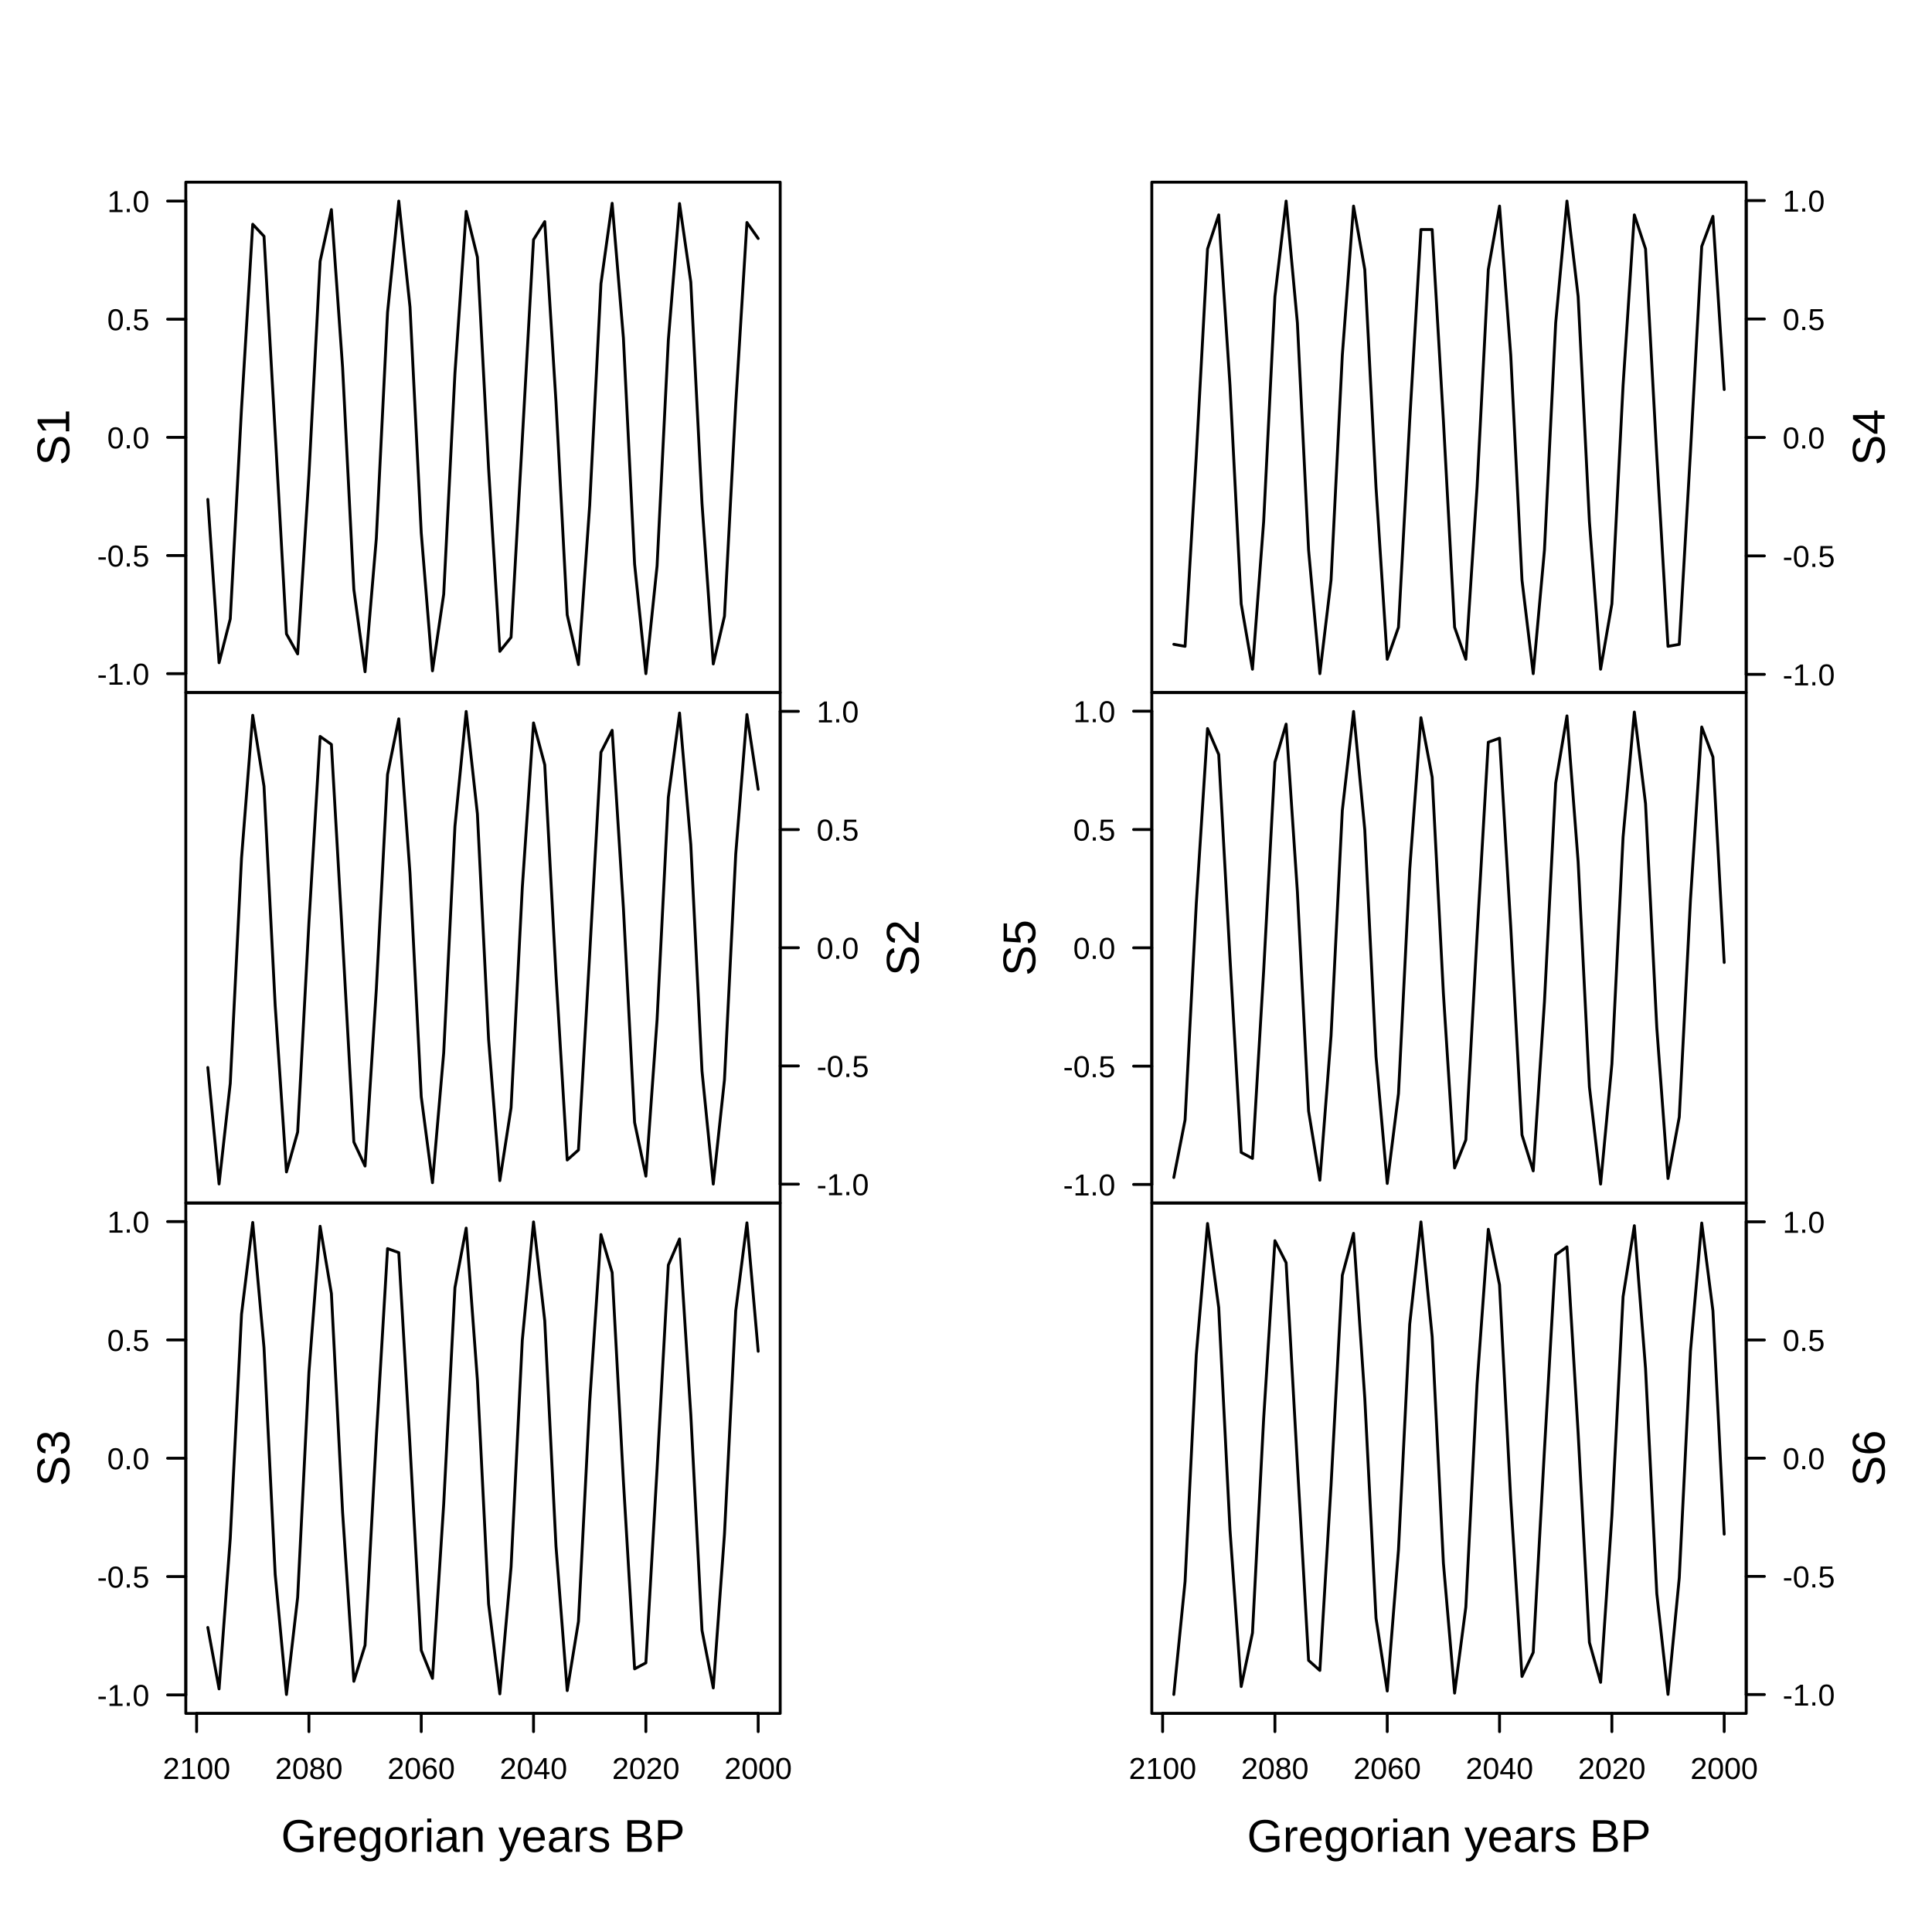
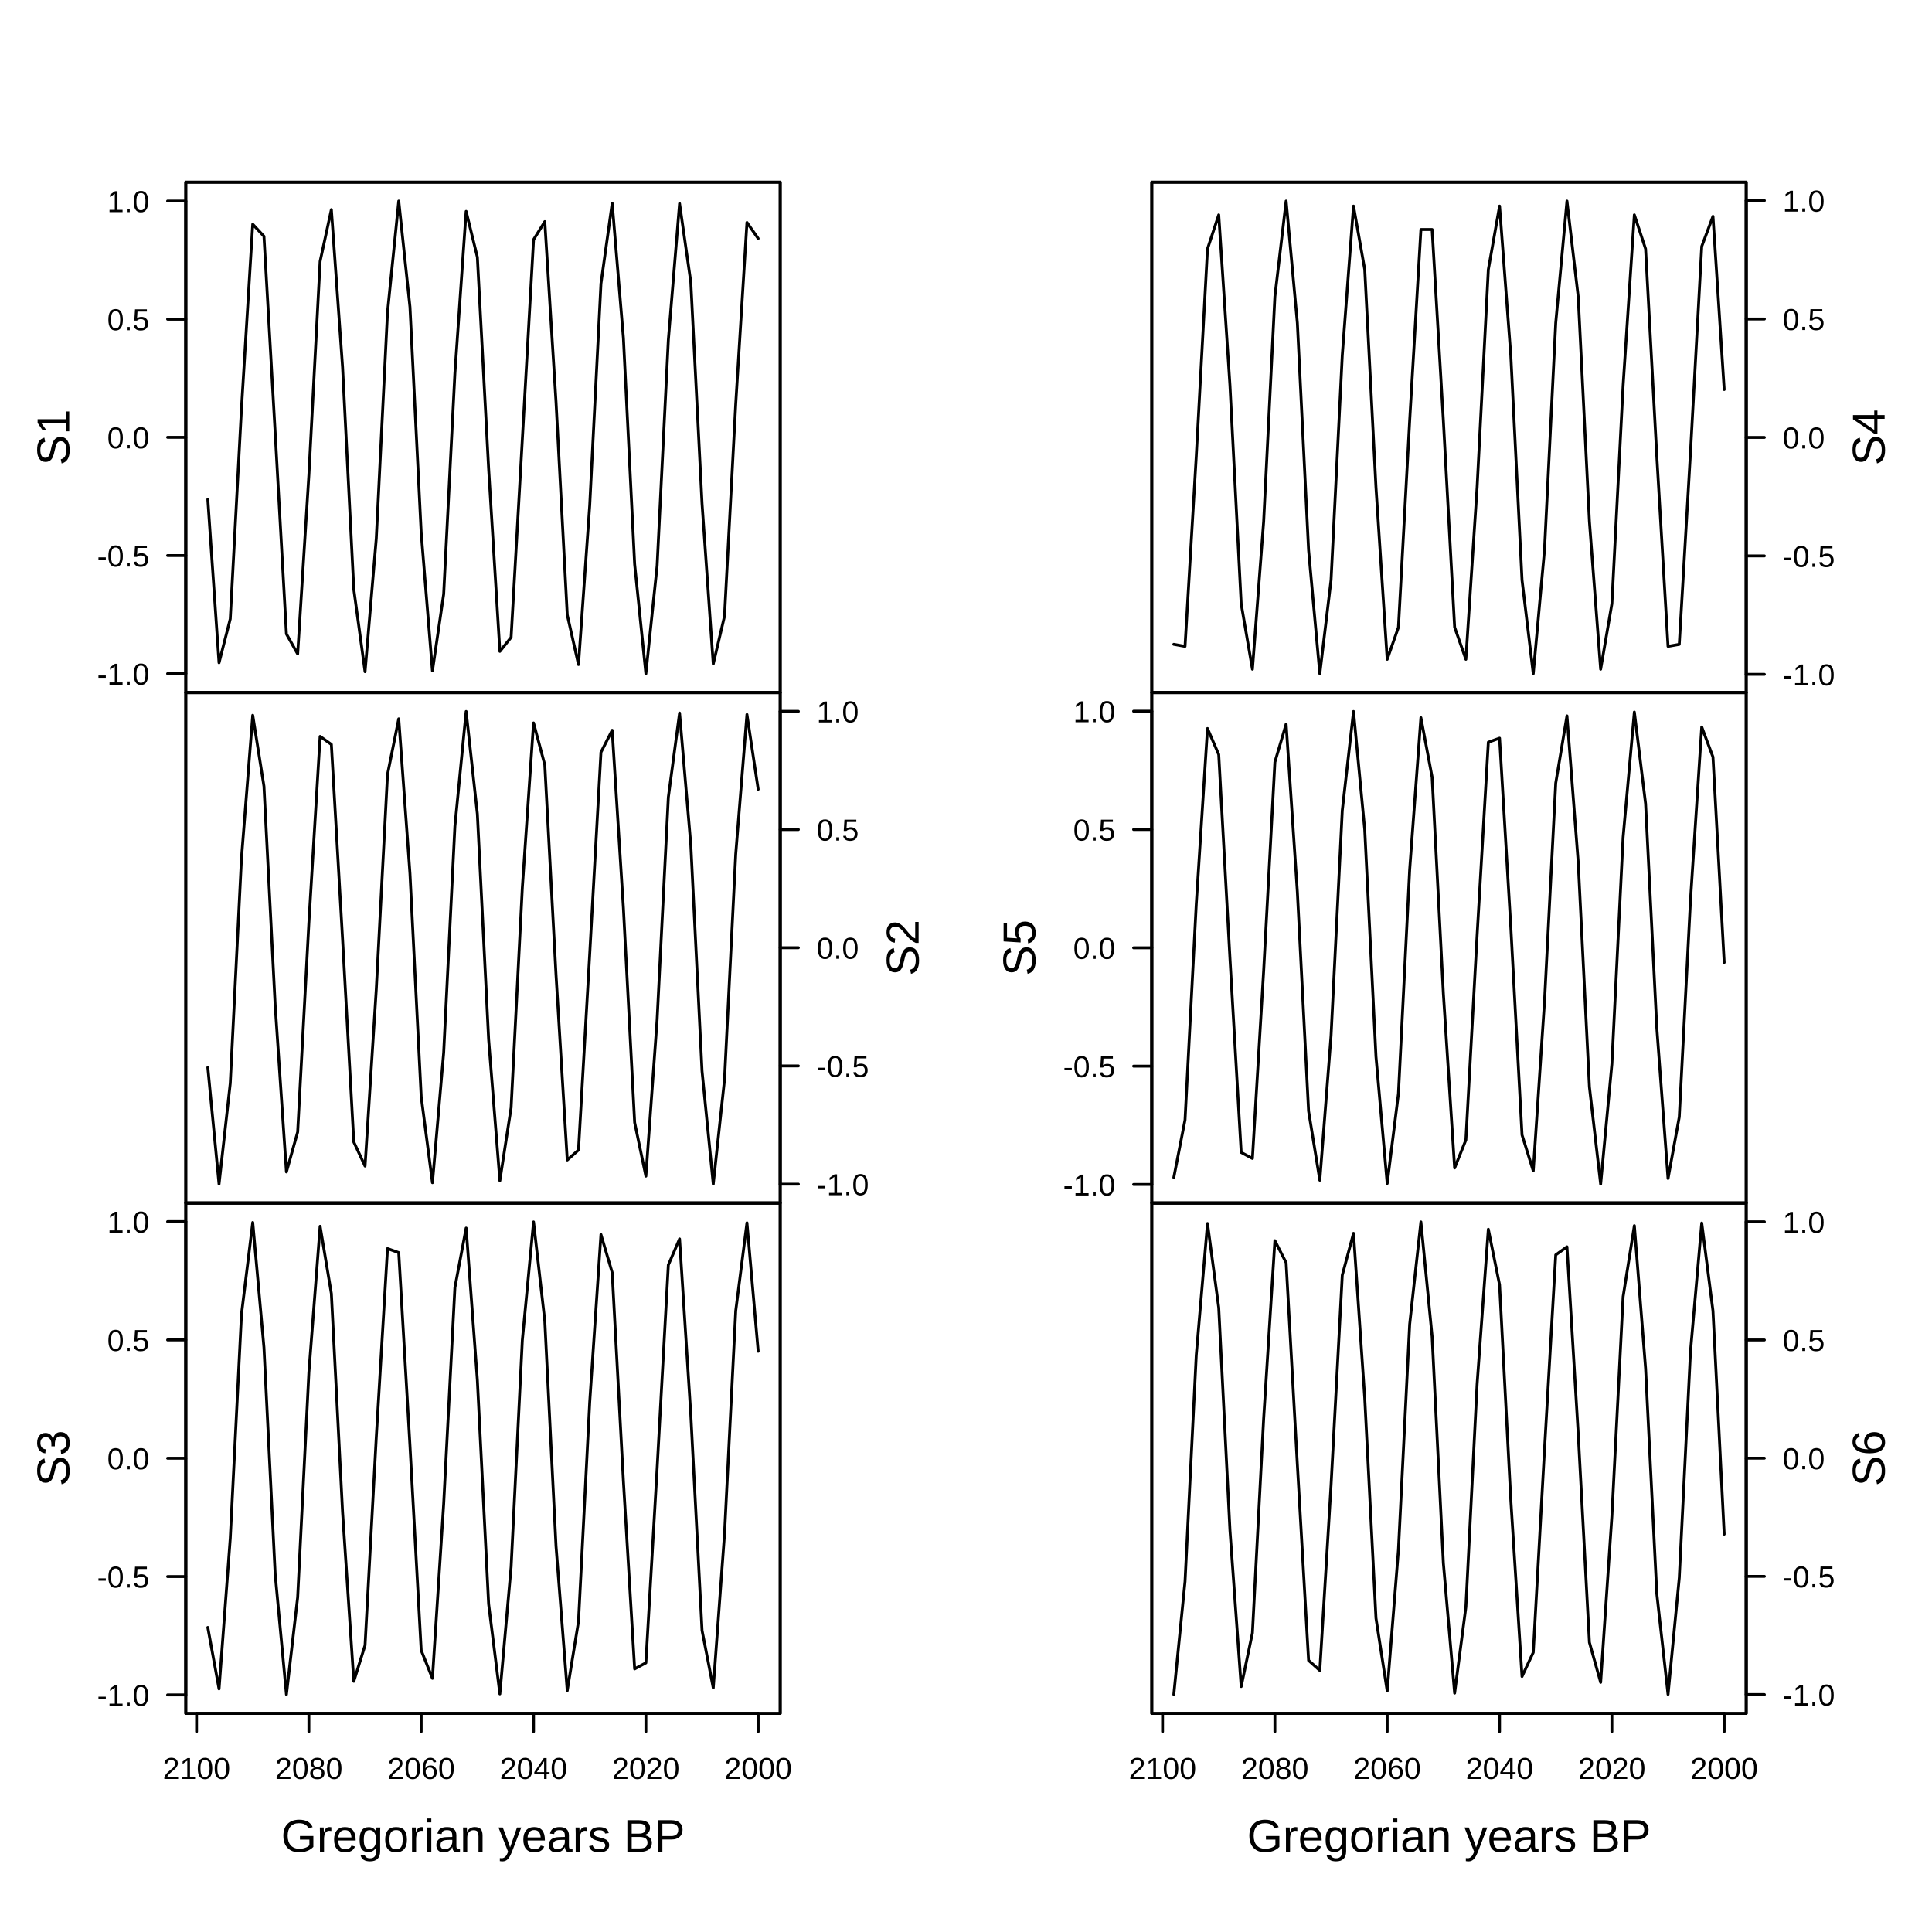
<svg xmlns="http://www.w3.org/2000/svg" class="svglite" width="504.00pt" height="504.00pt" viewBox="0 0 504.00 504.00">
  <defs>
    <style type="text/css">
    .svglite line, .svglite polyline, .svglite polygon, .svglite path, .svglite rect, .svglite circle {
      fill: none;
      stroke: #000000;
      stroke-linecap: round;
      stroke-linejoin: round;
      stroke-miterlimit: 10.00;
    }
    .svglite text {
      white-space: pre;
    }
  </style>
  </defs>
  <rect width="100%" height="100%" style="stroke: none; fill: #FFFFFF;" />
  <defs>
    <clipPath id="cpMC4wMHw1MDQuMDB8MC4wMHw1MDQuMDA=">
      <rect x="0.00" y="0.00" width="504.00" height="504.00" />
    </clipPath>
  </defs>
  <g clip-path="url(#cpMC4wMHw1MDQuMDB8MC4wMHw1MDQuMDA=)">
</g>
  <defs>
    <clipPath id="cpNDguNDd8MjAzLjUzfDQ3LjUyfDE4MC42Nw==">
      <rect x="48.47" y="47.52" width="155.06" height="133.15" />
    </clipPath>
  </defs>
  <g clip-path="url(#cpNDguNDd8MjAzLjUzfDQ3LjUyfDE4MC42Nw==)">
-     <polyline points="54.21,130.27 57.15,172.89 60.07,161.45 63.01,106.48 65.93,58.50 68.87,61.64 71.79,113.00 74.73,165.37 77.65,170.59 80.59,123.87 83.51,68.16 86.45,54.68 89.37,95.82 92.31,153.77 95.23,175.23 98.17,140.49 101.10,81.48 104.03,52.45 106.96,80.10 109.89,139.00 112.82,175.00 115.75,155.00 118.68,97.39 121.61,55.14 124.54,67.08 127.46,122.25 130.39,169.92 133.32,166.26 136.25,114.64 139.18,62.52 142.11,57.81 145.04,104.85 147.97,160.39 150.90,173.36 153.83,131.84 156.77,74.00 159.69,53.03 162.63,88.19 165.55,147.17 168.49,175.74 171.41,147.63 174.35,88.69 177.27,53.10 180.21,73.59 183.13,131.32 186.07,173.21 188.99,160.75 191.93,105.39 194.85,58.04 197.79,62.22 " style="stroke-width: 0.75;" />
+     <polyline points="54.21,130.27 57.14,172.89 60.07,161.45 63.00,106.48 65.93,58.50 68.86,61.64 71.79,113.00 74.72,165.37 77.65,170.59 80.58,123.87 83.51,68.16 86.44,54.68 89.37,95.82 92.30,153.77 95.23,175.23 98.16,140.49 101.09,81.48 104.02,52.45 106.95,80.10 109.88,139.00 112.81,175.00 115.74,155.00 118.67,97.39 121.60,55.14 124.53,67.08 127.47,122.25 130.40,169.92 133.33,166.26 136.26,114.64 139.19,62.52 142.12,57.81 145.05,104.85 147.98,160.39 150.91,173.36 153.84,131.84 156.77,74.00 159.70,53.03 162.63,88.19 165.56,147.17 168.49,175.74 171.42,147.63 174.35,88.69 177.28,53.10 180.21,73.59 183.14,131.32 186.07,173.21 189.00,160.75 191.93,105.39 194.86,58.04 197.79,62.22 " style="stroke-width: 0.75;" />
  </g>
  <g clip-path="url(#cpMC4wMHw1MDQuMDB8MC4wMHw1MDQuMDA=)">
+     <polygon points="48.47,180.67 203.53,180.67 203.53,47.52 48.47,47.52 " style="stroke-width: 0.75;" />
    <line x1="48.47" y1="175.74" x2="48.47" y2="52.45" style="stroke-width: 0.75;" />
    <line x1="48.47" y1="175.74" x2="43.72" y2="175.74" style="stroke-width: 0.75;" />
    <line x1="48.47" y1="144.92" x2="43.72" y2="144.92" style="stroke-width: 0.75;" />
    <line x1="48.47" y1="114.09" x2="43.72" y2="114.09" style="stroke-width: 0.75;" />
    <line x1="48.47" y1="83.27" x2="43.72" y2="83.27" style="stroke-width: 0.75;" />
    <line x1="48.47" y1="52.45" x2="43.72" y2="52.45" style="stroke-width: 0.75;" />
    <text x="38.97" y="178.62" text-anchor="end" style="font-size: 7.92px; font-family: &quot;Arial&quot;;" textLength="15.43px" lengthAdjust="spacingAndGlyphs">-1.0</text>
    <text x="38.97" y="147.80" text-anchor="end" style="font-size: 7.92px; font-family: &quot;Arial&quot;;" textLength="15.43px" lengthAdjust="spacingAndGlyphs">-0.5</text>
    <text x="38.97" y="116.97" text-anchor="end" style="font-size: 7.92px; font-family: &quot;Arial&quot;;" textLength="12.58px" lengthAdjust="spacingAndGlyphs">0.0</text>
    <text x="38.97" y="86.15" text-anchor="end" style="font-size: 7.92px; font-family: &quot;Arial&quot;;" textLength="12.58px" lengthAdjust="spacingAndGlyphs">0.5</text>
    <text x="38.97" y="55.33" text-anchor="end" style="font-size: 7.92px; font-family: &quot;Arial&quot;;" textLength="12.58px" lengthAdjust="spacingAndGlyphs">1.0</text>
    <polygon points="48.47,180.67 203.53,180.67 203.53,47.52 48.47,47.52 " style="stroke-width: 0.75;" />
    <text transform="translate(18.06,114.10) rotate(-90)" text-anchor="middle" style="font-size: 12.00px; font-family: &quot;Arial&quot;;" textLength="15.26px" lengthAdjust="spacingAndGlyphs">S1</text>
  </g>
  <defs>
    <clipPath id="cpNDguNDd8MjAzLjUzfDE4MC42N3wzMTMuODI=">
      <rect x="48.47" y="180.67" width="155.06" height="133.15" />
    </clipPath>
  </defs>
  <g clip-path="url(#cpNDguNDd8MjAzLjUzfDE4MC42N3wzMTMuODI=)">
-     <polyline points="54.21,278.47 57.15,308.86 60.07,282.60 63.01,223.83 65.93,186.59 68.87,205.11 71.79,262.36 74.73,305.72 77.65,295.31 80.59,240.70 83.51,192.11 86.45,194.20 89.37,245.06 92.31,297.92 95.23,304.19 98.17,258.10 101.10,202.03 104.03,187.52 106.96,227.92 109.89,286.08 112.82,308.53 115.75,274.63 118.68,215.55 121.61,185.60 124.54,212.33 127.46,271.15 130.39,307.99 133.32,288.98 136.25,231.59 139.18,188.59 142.11,199.52 145.04,254.32 147.97,302.61 150.90,300.00 153.83,248.88 156.77,196.25 159.69,190.51 162.63,236.92 165.55,292.82 168.49,306.82 171.41,266.04 174.35,207.98 177.27,186.01 180.21,220.34 183.13,279.40 186.07,308.89 188.99,281.70 191.93,222.83 194.85,186.40 197.79,205.91 " style="stroke-width: 0.75;" />
+     <polyline points="54.21,278.47 57.14,308.86 60.07,282.60 63.00,223.83 65.93,186.59 68.86,205.11 71.79,262.36 74.72,305.72 77.65,295.31 80.58,240.70 83.51,192.11 86.44,194.20 89.37,245.06 92.30,297.92 95.23,304.19 98.16,258.10 101.09,202.03 104.02,187.52 106.95,227.92 109.88,286.08 112.81,308.53 115.74,274.63 118.67,215.55 121.60,185.60 124.53,212.33 127.47,271.15 130.40,307.99 133.33,288.98 136.26,231.59 139.19,188.59 142.12,199.52 145.05,254.32 147.98,302.61 150.91,300.00 153.84,248.88 156.77,196.25 159.70,190.51 162.63,236.92 165.56,292.82 168.49,306.82 171.42,266.04 174.35,207.98 177.28,186.01 180.21,220.34 183.14,279.40 186.07,308.89 189.00,281.70 191.93,222.83 194.86,186.40 197.79,205.91 " style="stroke-width: 0.75;" />
  </g>
  <g clip-path="url(#cpMC4wMHw1MDQuMDB8MC4wMHw1MDQuMDA=)">
+     <polygon points="48.47,313.82 203.53,313.82 203.53,180.67 48.47,180.67 " style="stroke-width: 0.75;" />
    <line x1="203.53" y1="308.91" x2="203.53" y2="185.57" style="stroke-width: 0.75;" />
    <line x1="203.53" y1="308.91" x2="208.28" y2="308.91" style="stroke-width: 0.75;" />
    <line x1="203.53" y1="278.07" x2="208.28" y2="278.07" style="stroke-width: 0.75;" />
    <line x1="203.53" y1="247.24" x2="208.28" y2="247.24" style="stroke-width: 0.75;" />
    <line x1="203.53" y1="216.41" x2="208.28" y2="216.41" style="stroke-width: 0.75;" />
    <line x1="203.53" y1="185.57" x2="208.28" y2="185.57" style="stroke-width: 0.75;" />
    <text x="213.03" y="311.79" style="font-size: 7.92px; font-family: &quot;Arial&quot;;" textLength="15.43px" lengthAdjust="spacingAndGlyphs">-1.0</text>
    <text x="213.03" y="280.95" style="font-size: 7.92px; font-family: &quot;Arial&quot;;" textLength="15.43px" lengthAdjust="spacingAndGlyphs">-0.5</text>
    <text x="213.03" y="250.12" style="font-size: 7.92px; font-family: &quot;Arial&quot;;" textLength="12.58px" lengthAdjust="spacingAndGlyphs">0.0</text>
    <text x="213.03" y="219.29" style="font-size: 7.92px; font-family: &quot;Arial&quot;;" textLength="12.58px" lengthAdjust="spacingAndGlyphs">0.5</text>
    <text x="213.03" y="188.45" style="font-size: 7.92px; font-family: &quot;Arial&quot;;" textLength="12.58px" lengthAdjust="spacingAndGlyphs">1.0</text>
    <polygon points="48.47,313.82 203.53,313.82 203.53,180.67 48.47,180.67 " style="stroke-width: 0.75;" />
    <text transform="translate(239.64,247.25) rotate(-90)" text-anchor="middle" style="font-size: 12.00px; font-family: &quot;Arial&quot;;" textLength="15.26px" lengthAdjust="spacingAndGlyphs">S2</text>
  </g>
  <defs>
    <clipPath id="cpNDguNDd8MjAzLjUzfDMxMy44Mnw0NDYuOTg=">
      <rect x="48.47" y="313.82" width="155.06" height="133.15" />
    </clipPath>
  </defs>
  <g clip-path="url(#cpNDguNDd8MjAzLjUzfDMxMy44Mnw0NDYuOTg=)">
-     <polyline points="54.21,424.55 57.15,440.58 60.07,401.30 63.01,342.82 65.93,318.90 68.87,351.54 71.79,410.73 74.73,442.04 77.65,416.70 80.59,358.00 83.51,319.90 86.45,337.44 89.37,394.49 92.31,438.60 95.23,429.21 98.17,374.96 101.10,325.72 104.03,326.77 106.96,377.14 109.89,430.52 112.82,437.83 115.75,392.36 118.68,335.90 121.61,320.37 124.54,360.04 127.46,418.44 130.39,441.88 133.32,408.81 136.25,349.63 139.18,318.76 142.11,344.57 145.04,403.34 147.97,441.03 150.90,422.99 153.83,365.80 156.77,322.05 159.69,331.96 162.63,386.41 165.55,435.36 168.49,433.79 171.41,383.15 174.35,330.00 177.27,323.20 180.21,369.01 183.13,425.30 186.07,440.33 188.99,400.27 191.93,341.96 194.85,319.00 197.79,352.51 " style="stroke-width: 0.75;" />
+     <polyline points="54.21,424.55 57.14,440.58 60.07,401.30 63.00,342.82 65.93,318.90 68.86,351.54 71.79,410.73 74.72,442.04 77.65,416.70 80.58,358.00 83.51,319.90 86.44,337.44 89.37,394.49 92.30,438.60 95.23,429.21 98.16,374.96 101.09,325.72 104.02,326.77 106.95,377.14 109.88,430.52 112.81,437.83 115.74,392.36 118.67,335.90 121.60,320.37 124.53,360.04 127.47,418.44 130.40,441.88 133.33,408.81 136.26,349.63 139.19,318.76 142.12,344.57 145.05,403.34 147.98,441.03 150.91,422.99 153.84,365.80 156.77,322.05 159.70,331.96 162.63,386.41 165.56,435.36 168.49,433.79 171.42,383.15 174.35,330.00 177.28,323.20 180.21,369.01 183.14,425.30 186.07,440.33 189.00,400.27 191.93,341.96 194.86,319.00 197.79,352.51 " style="stroke-width: 0.75;" />
  </g>
  <g clip-path="url(#cpMC4wMHw1MDQuMDB8MC4wMHw1MDQuMDA=)">
-     <line x1="51.29" y1="446.98" x2="197.79" y2="446.98" style="stroke-width: 0.75;" />
-     <line x1="51.29" y1="446.98" x2="51.29" y2="451.73" style="stroke-width: 0.75;" />
-     <line x1="80.59" y1="446.98" x2="80.59" y2="451.73" style="stroke-width: 0.75;" />
-     <line x1="109.89" y1="446.98" x2="109.89" y2="451.73" style="stroke-width: 0.75;" />
-     <line x1="139.18" y1="446.98" x2="139.18" y2="451.73" style="stroke-width: 0.75;" />
+     <polygon points="48.47,446.98 203.53,446.98 203.53,313.82 48.47,313.82 " style="stroke-width: 0.75;" />
+     <line x1="197.79" y1="446.98" x2="51.28" y2="446.98" style="stroke-width: 0.75;" />
+     <line x1="197.79" y1="446.98" x2="197.79" y2="451.73" style="stroke-width: 0.75;" />
    <line x1="168.49" y1="446.98" x2="168.49" y2="451.73" style="stroke-width: 0.75;" />
-     <line x1="197.79" y1="446.98" x2="197.79" y2="451.73" style="stroke-width: 0.75;" />
-     <text x="51.29" y="464.08" text-anchor="middle" style="font-size: 7.92px; font-family: &quot;Arial&quot;;" textLength="20.13px" lengthAdjust="spacingAndGlyphs">2100</text>
-     <text x="80.59" y="464.08" text-anchor="middle" style="font-size: 7.92px; font-family: &quot;Arial&quot;;" textLength="20.13px" lengthAdjust="spacingAndGlyphs">2080</text>
-     <text x="109.89" y="464.08" text-anchor="middle" style="font-size: 7.92px; font-family: &quot;Arial&quot;;" textLength="20.13px" lengthAdjust="spacingAndGlyphs">2060</text>
-     <text x="139.18" y="464.08" text-anchor="middle" style="font-size: 7.92px; font-family: &quot;Arial&quot;;" textLength="20.13px" lengthAdjust="spacingAndGlyphs">2040</text>
+     <line x1="139.19" y1="446.98" x2="139.19" y2="451.73" style="stroke-width: 0.75;" />
+     <line x1="109.88" y1="446.98" x2="109.88" y2="451.73" style="stroke-width: 0.75;" />
+     <line x1="80.58" y1="446.98" x2="80.58" y2="451.73" style="stroke-width: 0.75;" />
+     <line x1="51.28" y1="446.98" x2="51.28" y2="451.73" style="stroke-width: 0.75;" />
+     <text x="51.28" y="464.08" text-anchor="middle" style="font-size: 7.92px; font-family: &quot;Arial&quot;;" textLength="20.13px" lengthAdjust="spacingAndGlyphs">2100</text>
+     <text x="80.58" y="464.08" text-anchor="middle" style="font-size: 7.92px; font-family: &quot;Arial&quot;;" textLength="20.13px" lengthAdjust="spacingAndGlyphs">2080</text>
+     <text x="109.88" y="464.08" text-anchor="middle" style="font-size: 7.92px; font-family: &quot;Arial&quot;;" textLength="20.13px" lengthAdjust="spacingAndGlyphs">2060</text>
+     <text x="139.19" y="464.08" text-anchor="middle" style="font-size: 7.92px; font-family: &quot;Arial&quot;;" textLength="20.13px" lengthAdjust="spacingAndGlyphs">2040</text>
    <text x="168.49" y="464.08" text-anchor="middle" style="font-size: 7.92px; font-family: &quot;Arial&quot;;" textLength="20.13px" lengthAdjust="spacingAndGlyphs">2020</text>
    <text x="197.79" y="464.08" text-anchor="middle" style="font-size: 7.92px; font-family: &quot;Arial&quot;;" textLength="20.13px" lengthAdjust="spacingAndGlyphs">2000</text>
    <line x1="48.47" y1="442.15" x2="48.47" y2="318.68" style="stroke-width: 0.75;" />
    <line x1="48.47" y1="442.15" x2="43.72" y2="442.15" style="stroke-width: 0.75;" />
    <line x1="48.47" y1="411.28" x2="43.72" y2="411.28" style="stroke-width: 0.75;" />
    <line x1="48.47" y1="380.41" x2="43.72" y2="380.41" style="stroke-width: 0.75;" />
    <line x1="48.47" y1="349.55" x2="43.72" y2="349.55" style="stroke-width: 0.75;" />
    <line x1="48.47" y1="318.68" x2="43.72" y2="318.68" style="stroke-width: 0.75;" />
    <text x="38.97" y="445.03" text-anchor="end" style="font-size: 7.92px; font-family: &quot;Arial&quot;;" textLength="15.43px" lengthAdjust="spacingAndGlyphs">-1.0</text>
    <text x="38.97" y="414.16" text-anchor="end" style="font-size: 7.92px; font-family: &quot;Arial&quot;;" textLength="15.43px" lengthAdjust="spacingAndGlyphs">-0.5</text>
    <text x="38.97" y="383.29" text-anchor="end" style="font-size: 7.92px; font-family: &quot;Arial&quot;;" textLength="12.58px" lengthAdjust="spacingAndGlyphs">0.0</text>
    <text x="38.97" y="352.43" text-anchor="end" style="font-size: 7.92px; font-family: &quot;Arial&quot;;" textLength="12.58px" lengthAdjust="spacingAndGlyphs">0.5</text>
    <text x="38.97" y="321.56" text-anchor="end" style="font-size: 7.92px; font-family: &quot;Arial&quot;;" textLength="12.58px" lengthAdjust="spacingAndGlyphs">1.0</text>
    <polygon points="48.47,446.98 203.53,446.98 203.53,313.82 48.47,313.82 " style="stroke-width: 0.75;" />
    <text x="126.00" y="483.09" text-anchor="middle" style="font-size: 12.00px; font-family: &quot;Arial&quot;;" textLength="115.70px" lengthAdjust="spacingAndGlyphs">Gregorian years BP</text>
    <text transform="translate(18.06,380.40) rotate(-90)" text-anchor="middle" style="font-size: 12.00px; font-family: &quot;Arial&quot;;" textLength="15.26px" lengthAdjust="spacingAndGlyphs">S3</text>
  </g>
  <defs>
    <clipPath id="cpMzAwLjQ3fDQ1NS41M3w0Ny41MnwxODAuNjc=">
      <rect x="300.47" y="47.52" width="155.06" height="133.15" />
    </clipPath>
  </defs>
  <g clip-path="url(#cpMzAwLjQ3fDQ1NS41M3w0Ny41MnwxODAuNjc=)">
-     <polyline points="306.21,168.08 309.15,168.61 312.07,119.03 315.01,64.93 317.93,56.05 320.87,100.55 323.79,157.52 326.73,174.58 329.65,136.05 332.59,77.35 335.51,52.45 338.45,84.25 341.37,143.50 344.31,175.74 347.23,151.32 350.17,92.69 353.10,53.76 356.03,70.32 358.96,127.14 361.89,171.99 364.82,163.63 367.75,109.74 370.68,59.88 373.61,59.88 376.54,109.74 379.46,163.63 382.39,171.99 385.32,127.14 388.25,70.32 391.18,53.76 394.11,92.69 397.04,151.32 399.97,175.74 402.90,143.50 405.83,84.25 408.77,52.45 411.69,77.35 414.63,136.05 417.55,174.58 420.49,157.52 423.41,100.55 426.35,56.05 429.27,64.93 432.21,119.03 435.13,168.61 438.07,168.09 440.99,117.94 443.93,64.28 446.85,56.44 449.79,101.62 " style="stroke-width: 0.75;" />
+     <polyline points="306.21,168.08 309.14,168.61 312.07,119.03 315.00,64.93 317.93,56.05 320.86,100.55 323.79,157.52 326.72,174.58 329.65,136.05 332.58,77.35 335.51,52.45 338.44,84.25 341.37,143.50 344.30,175.74 347.23,151.32 350.16,92.69 353.09,53.76 356.02,70.32 358.95,127.14 361.88,171.99 364.81,163.63 367.74,109.74 370.67,59.88 373.60,59.88 376.53,109.74 379.47,163.63 382.40,171.99 385.33,127.14 388.26,70.32 391.19,53.76 394.12,92.69 397.05,151.32 399.98,175.74 402.91,143.50 405.84,84.25 408.77,52.45 411.70,77.35 414.63,136.05 417.56,174.58 420.49,157.52 423.42,100.55 426.35,56.05 429.28,64.93 432.21,119.03 435.14,168.61 438.07,168.09 441.00,117.94 443.93,64.28 446.86,56.44 449.79,101.62 " style="stroke-width: 0.75;" />
  </g>
  <g clip-path="url(#cpMC4wMHw1MDQuMDB8MC4wMHw1MDQuMDA=)">
+     <polygon points="300.47,180.67 455.53,180.67 455.53,47.52 300.47,47.52 " style="stroke-width: 0.75;" />
    <line x1="455.53" y1="175.92" x2="455.53" y2="52.32" style="stroke-width: 0.75;" />
    <line x1="455.53" y1="175.92" x2="460.28" y2="175.92" style="stroke-width: 0.75;" />
    <line x1="455.53" y1="145.02" x2="460.28" y2="145.02" style="stroke-width: 0.75;" />
    <line x1="455.53" y1="114.12" x2="460.28" y2="114.12" style="stroke-width: 0.75;" />
    <line x1="455.53" y1="83.22" x2="460.28" y2="83.22" style="stroke-width: 0.75;" />
    <line x1="455.53" y1="52.32" x2="460.28" y2="52.32" style="stroke-width: 0.75;" />
    <text x="465.03" y="178.80" style="font-size: 7.92px; font-family: &quot;Arial&quot;;" textLength="15.43px" lengthAdjust="spacingAndGlyphs">-1.0</text>
    <text x="465.03" y="147.90" style="font-size: 7.92px; font-family: &quot;Arial&quot;;" textLength="15.43px" lengthAdjust="spacingAndGlyphs">-0.5</text>
    <text x="465.03" y="117.00" style="font-size: 7.92px; font-family: &quot;Arial&quot;;" textLength="12.58px" lengthAdjust="spacingAndGlyphs">0.0</text>
    <text x="465.03" y="86.10" style="font-size: 7.92px; font-family: &quot;Arial&quot;;" textLength="12.58px" lengthAdjust="spacingAndGlyphs">0.5</text>
    <text x="465.03" y="55.20" style="font-size: 7.92px; font-family: &quot;Arial&quot;;" textLength="12.58px" lengthAdjust="spacingAndGlyphs">1.0</text>
    <polygon points="300.47,180.67 455.53,180.67 455.53,47.52 300.47,47.52 " style="stroke-width: 0.75;" />
    <text transform="translate(491.64,114.10) rotate(-90)" text-anchor="middle" style="font-size: 12.00px; font-family: &quot;Arial&quot;;" textLength="15.26px" lengthAdjust="spacingAndGlyphs">S4</text>
  </g>
  <defs>
    <clipPath id="cpMzAwLjQ3fDQ1NS41M3wxODAuNjd8MzEzLjgy">
      <rect x="300.47" y="180.67" width="155.06" height="133.15" />
    </clipPath>
  </defs>
  <g clip-path="url(#cpMzAwLjQ3fDQ1NS41M3wxODAuNjd8MzEzLjgy)">
-     <polyline points="306.21,307.18 309.15,292.15 312.07,235.86 315.01,190.05 317.93,196.84 320.87,249.99 323.79,300.63 326.73,302.20 329.65,253.26 332.59,198.81 335.51,188.90 338.45,232.65 341.37,289.84 344.31,307.88 347.23,270.19 350.17,211.42 353.10,185.60 356.03,216.47 358.96,275.65 361.89,308.73 364.82,285.29 367.75,226.89 370.68,187.22 373.61,202.75 376.54,259.20 379.46,304.68 382.39,297.37 385.32,243.99 388.25,193.62 391.18,192.57 394.11,241.81 397.04,296.06 399.97,305.45 402.90,261.34 405.83,204.29 408.77,186.75 411.69,224.84 414.63,283.55 417.55,308.89 420.49,277.58 423.41,218.39 426.35,185.75 429.27,209.66 432.21,268.15 435.13,307.43 438.07,291.39 440.99,234.79 443.93,189.65 446.85,197.48 449.79,251.08 " style="stroke-width: 0.75;" />
+     <polyline points="306.21,307.18 309.14,292.15 312.07,235.86 315.00,190.05 317.93,196.84 320.86,249.99 323.79,300.63 326.72,302.20 329.65,253.26 332.58,198.81 335.51,188.90 338.44,232.65 341.37,289.84 344.30,307.88 347.23,270.19 350.16,211.42 353.09,185.60 356.02,216.47 358.95,275.65 361.88,308.73 364.81,285.29 367.74,226.89 370.67,187.22 373.60,202.75 376.53,259.20 379.47,304.68 382.40,297.37 385.33,243.99 388.26,193.62 391.19,192.57 394.12,241.81 397.05,296.06 399.98,305.45 402.91,261.34 405.84,204.29 408.77,186.75 411.70,224.84 414.63,283.55 417.56,308.89 420.49,277.58 423.42,218.39 426.35,185.75 429.28,209.66 432.21,268.15 435.14,307.43 438.07,291.39 441.00,234.79 443.93,189.65 446.86,197.48 449.79,251.08 " style="stroke-width: 0.75;" />
  </g>
  <g clip-path="url(#cpMC4wMHw1MDQuMDB8MC4wMHw1MDQuMDA=)">
+     <polygon points="300.47,313.82 455.53,313.82 455.53,180.67 300.47,180.67 " style="stroke-width: 0.75;" />
    <line x1="300.47" y1="308.99" x2="300.47" y2="185.53" style="stroke-width: 0.75;" />
    <line x1="300.47" y1="308.99" x2="295.72" y2="308.99" style="stroke-width: 0.75;" />
    <line x1="300.47" y1="278.13" x2="295.72" y2="278.13" style="stroke-width: 0.75;" />
    <line x1="300.47" y1="247.26" x2="295.72" y2="247.26" style="stroke-width: 0.75;" />
    <line x1="300.47" y1="216.40" x2="295.72" y2="216.40" style="stroke-width: 0.75;" />
    <line x1="300.47" y1="185.53" x2="295.72" y2="185.53" style="stroke-width: 0.75;" />
    <text x="290.97" y="311.87" text-anchor="end" style="font-size: 7.92px; font-family: &quot;Arial&quot;;" textLength="15.43px" lengthAdjust="spacingAndGlyphs">-1.0</text>
    <text x="290.97" y="281.01" text-anchor="end" style="font-size: 7.92px; font-family: &quot;Arial&quot;;" textLength="15.43px" lengthAdjust="spacingAndGlyphs">-0.5</text>
    <text x="290.97" y="250.14" text-anchor="end" style="font-size: 7.92px; font-family: &quot;Arial&quot;;" textLength="12.58px" lengthAdjust="spacingAndGlyphs">0.0</text>
    <text x="290.97" y="219.28" text-anchor="end" style="font-size: 7.92px; font-family: &quot;Arial&quot;;" textLength="12.58px" lengthAdjust="spacingAndGlyphs">0.5</text>
    <text x="290.97" y="188.41" text-anchor="end" style="font-size: 7.92px; font-family: &quot;Arial&quot;;" textLength="12.58px" lengthAdjust="spacingAndGlyphs">1.0</text>
    <polygon points="300.47,313.82 455.53,313.82 455.53,180.67 300.47,180.67 " style="stroke-width: 0.75;" />
    <text transform="translate(270.06,247.25) rotate(-90)" text-anchor="middle" style="font-size: 12.00px; font-family: &quot;Arial&quot;;" textLength="15.26px" lengthAdjust="spacingAndGlyphs">S5</text>
  </g>
  <defs>
    <clipPath id="cpMzAwLjQ3fDQ1NS41M3wzMTMuODJ8NDQ2Ljk4">
      <rect x="300.47" y="313.82" width="155.06" height="133.15" />
    </clipPath>
  </defs>
  <g clip-path="url(#cpMzAwLjQ3fDQ1NS41M3wzMTMuODJ8NDQ2Ljk4)">
-     <polyline points="306.21,442.04 309.15,412.56 312.07,353.50 315.01,319.17 317.93,341.13 320.87,399.19 323.79,439.97 326.73,425.98 329.65,370.07 332.59,323.66 335.51,329.40 338.45,382.03 341.37,433.15 344.31,435.77 347.23,387.47 350.17,332.67 353.10,321.74 356.03,364.74 358.96,422.13 361.89,441.14 364.82,404.31 367.75,345.48 370.68,318.76 373.61,348.70 376.54,407.78 379.46,441.68 382.39,419.24 385.32,361.08 388.25,320.68 391.18,335.18 394.11,391.25 397.04,437.34 399.97,431.07 402.90,378.21 405.83,327.36 408.77,325.26 411.69,373.86 414.63,428.46 417.55,438.87 420.49,395.52 423.41,338.26 426.35,319.74 429.27,356.98 432.21,415.75 435.13,442.01 438.07,411.62 440.99,352.52 443.93,319.05 446.85,341.97 449.79,400.22 " style="stroke-width: 0.75;" />
+     <polyline points="306.21,442.04 309.14,412.56 312.07,353.50 315.00,319.17 317.93,341.13 320.86,399.19 323.79,439.97 326.72,425.98 329.65,370.07 332.58,323.66 335.51,329.40 338.44,382.03 341.37,433.15 344.30,435.77 347.23,387.47 350.16,332.67 353.09,321.74 356.02,364.74 358.95,422.13 361.88,441.14 364.81,404.31 367.74,345.48 370.67,318.76 373.60,348.70 376.53,407.78 379.47,441.68 382.40,419.24 385.33,361.08 388.26,320.68 391.19,335.18 394.12,391.25 397.05,437.34 399.98,431.07 402.91,378.21 405.84,327.36 408.77,325.26 411.70,373.86 414.63,428.46 417.56,438.87 420.49,395.52 423.42,338.26 426.35,319.74 429.28,356.98 432.21,415.75 435.14,442.01 438.07,411.62 441.00,352.52 443.93,319.05 446.86,341.97 449.79,400.22 " style="stroke-width: 0.75;" />
  </g>
  <g clip-path="url(#cpMC4wMHw1MDQuMDB8MC4wMHw1MDQuMDA=)">
-     <line x1="303.29" y1="446.98" x2="449.79" y2="446.98" style="stroke-width: 0.75;" />
-     <line x1="303.29" y1="446.98" x2="303.29" y2="451.73" style="stroke-width: 0.75;" />
-     <line x1="332.59" y1="446.98" x2="332.59" y2="451.73" style="stroke-width: 0.75;" />
-     <line x1="361.89" y1="446.98" x2="361.89" y2="451.73" style="stroke-width: 0.75;" />
-     <line x1="391.18" y1="446.98" x2="391.18" y2="451.73" style="stroke-width: 0.75;" />
+     <polygon points="300.47,446.98 455.53,446.98 455.53,313.82 300.47,313.82 " style="stroke-width: 0.75;" />
+     <line x1="449.79" y1="446.98" x2="303.28" y2="446.98" style="stroke-width: 0.75;" />
+     <line x1="449.79" y1="446.98" x2="449.79" y2="451.73" style="stroke-width: 0.75;" />
    <line x1="420.49" y1="446.98" x2="420.49" y2="451.73" style="stroke-width: 0.75;" />
-     <line x1="449.79" y1="446.98" x2="449.79" y2="451.73" style="stroke-width: 0.75;" />
-     <text x="303.29" y="464.08" text-anchor="middle" style="font-size: 7.92px; font-family: &quot;Arial&quot;;" textLength="20.13px" lengthAdjust="spacingAndGlyphs">2100</text>
-     <text x="332.59" y="464.08" text-anchor="middle" style="font-size: 7.92px; font-family: &quot;Arial&quot;;" textLength="20.13px" lengthAdjust="spacingAndGlyphs">2080</text>
-     <text x="361.89" y="464.08" text-anchor="middle" style="font-size: 7.92px; font-family: &quot;Arial&quot;;" textLength="20.13px" lengthAdjust="spacingAndGlyphs">2060</text>
-     <text x="391.18" y="464.08" text-anchor="middle" style="font-size: 7.92px; font-family: &quot;Arial&quot;;" textLength="20.13px" lengthAdjust="spacingAndGlyphs">2040</text>
+     <line x1="391.19" y1="446.98" x2="391.19" y2="451.73" style="stroke-width: 0.75;" />
+     <line x1="361.88" y1="446.98" x2="361.88" y2="451.73" style="stroke-width: 0.75;" />
+     <line x1="332.58" y1="446.98" x2="332.58" y2="451.73" style="stroke-width: 0.75;" />
+     <line x1="303.28" y1="446.98" x2="303.28" y2="451.73" style="stroke-width: 0.75;" />
+     <text x="303.28" y="464.08" text-anchor="middle" style="font-size: 7.92px; font-family: &quot;Arial&quot;;" textLength="20.13px" lengthAdjust="spacingAndGlyphs">2100</text>
+     <text x="332.58" y="464.08" text-anchor="middle" style="font-size: 7.92px; font-family: &quot;Arial&quot;;" textLength="20.13px" lengthAdjust="spacingAndGlyphs">2080</text>
+     <text x="361.88" y="464.08" text-anchor="middle" style="font-size: 7.92px; font-family: &quot;Arial&quot;;" textLength="20.13px" lengthAdjust="spacingAndGlyphs">2060</text>
+     <text x="391.19" y="464.08" text-anchor="middle" style="font-size: 7.92px; font-family: &quot;Arial&quot;;" textLength="20.13px" lengthAdjust="spacingAndGlyphs">2040</text>
    <text x="420.49" y="464.08" text-anchor="middle" style="font-size: 7.92px; font-family: &quot;Arial&quot;;" textLength="20.13px" lengthAdjust="spacingAndGlyphs">2020</text>
    <text x="449.79" y="464.08" text-anchor="middle" style="font-size: 7.92px; font-family: &quot;Arial&quot;;" textLength="20.13px" lengthAdjust="spacingAndGlyphs">2000</text>
    <line x1="455.53" y1="442.06" x2="455.53" y2="318.73" style="stroke-width: 0.75;" />
    <line x1="455.53" y1="442.06" x2="460.28" y2="442.06" style="stroke-width: 0.75;" />
    <line x1="455.53" y1="411.23" x2="460.28" y2="411.23" style="stroke-width: 0.75;" />
    <line x1="455.53" y1="380.39" x2="460.28" y2="380.39" style="stroke-width: 0.75;" />
    <line x1="455.53" y1="349.56" x2="460.28" y2="349.56" style="stroke-width: 0.75;" />
    <line x1="455.53" y1="318.73" x2="460.28" y2="318.73" style="stroke-width: 0.75;" />
    <text x="465.03" y="444.94" style="font-size: 7.92px; font-family: &quot;Arial&quot;;" textLength="15.43px" lengthAdjust="spacingAndGlyphs">-1.0</text>
    <text x="465.03" y="414.11" style="font-size: 7.92px; font-family: &quot;Arial&quot;;" textLength="15.43px" lengthAdjust="spacingAndGlyphs">-0.5</text>
    <text x="465.03" y="383.27" style="font-size: 7.92px; font-family: &quot;Arial&quot;;" textLength="12.58px" lengthAdjust="spacingAndGlyphs">0.0</text>
    <text x="465.03" y="352.44" style="font-size: 7.92px; font-family: &quot;Arial&quot;;" textLength="12.58px" lengthAdjust="spacingAndGlyphs">0.5</text>
    <text x="465.03" y="321.61" style="font-size: 7.92px; font-family: &quot;Arial&quot;;" textLength="12.58px" lengthAdjust="spacingAndGlyphs">1.0</text>
    <polygon points="300.47,446.98 455.53,446.98 455.53,313.82 300.47,313.82 " style="stroke-width: 0.75;" />
    <text x="378.00" y="483.09" text-anchor="middle" style="font-size: 12.00px; font-family: &quot;Arial&quot;;" textLength="115.70px" lengthAdjust="spacingAndGlyphs">Gregorian years BP</text>
    <text transform="translate(491.64,380.40) rotate(-90)" text-anchor="middle" style="font-size: 12.00px; font-family: &quot;Arial&quot;;" textLength="15.26px" lengthAdjust="spacingAndGlyphs">S6</text>
  </g>
</svg>
